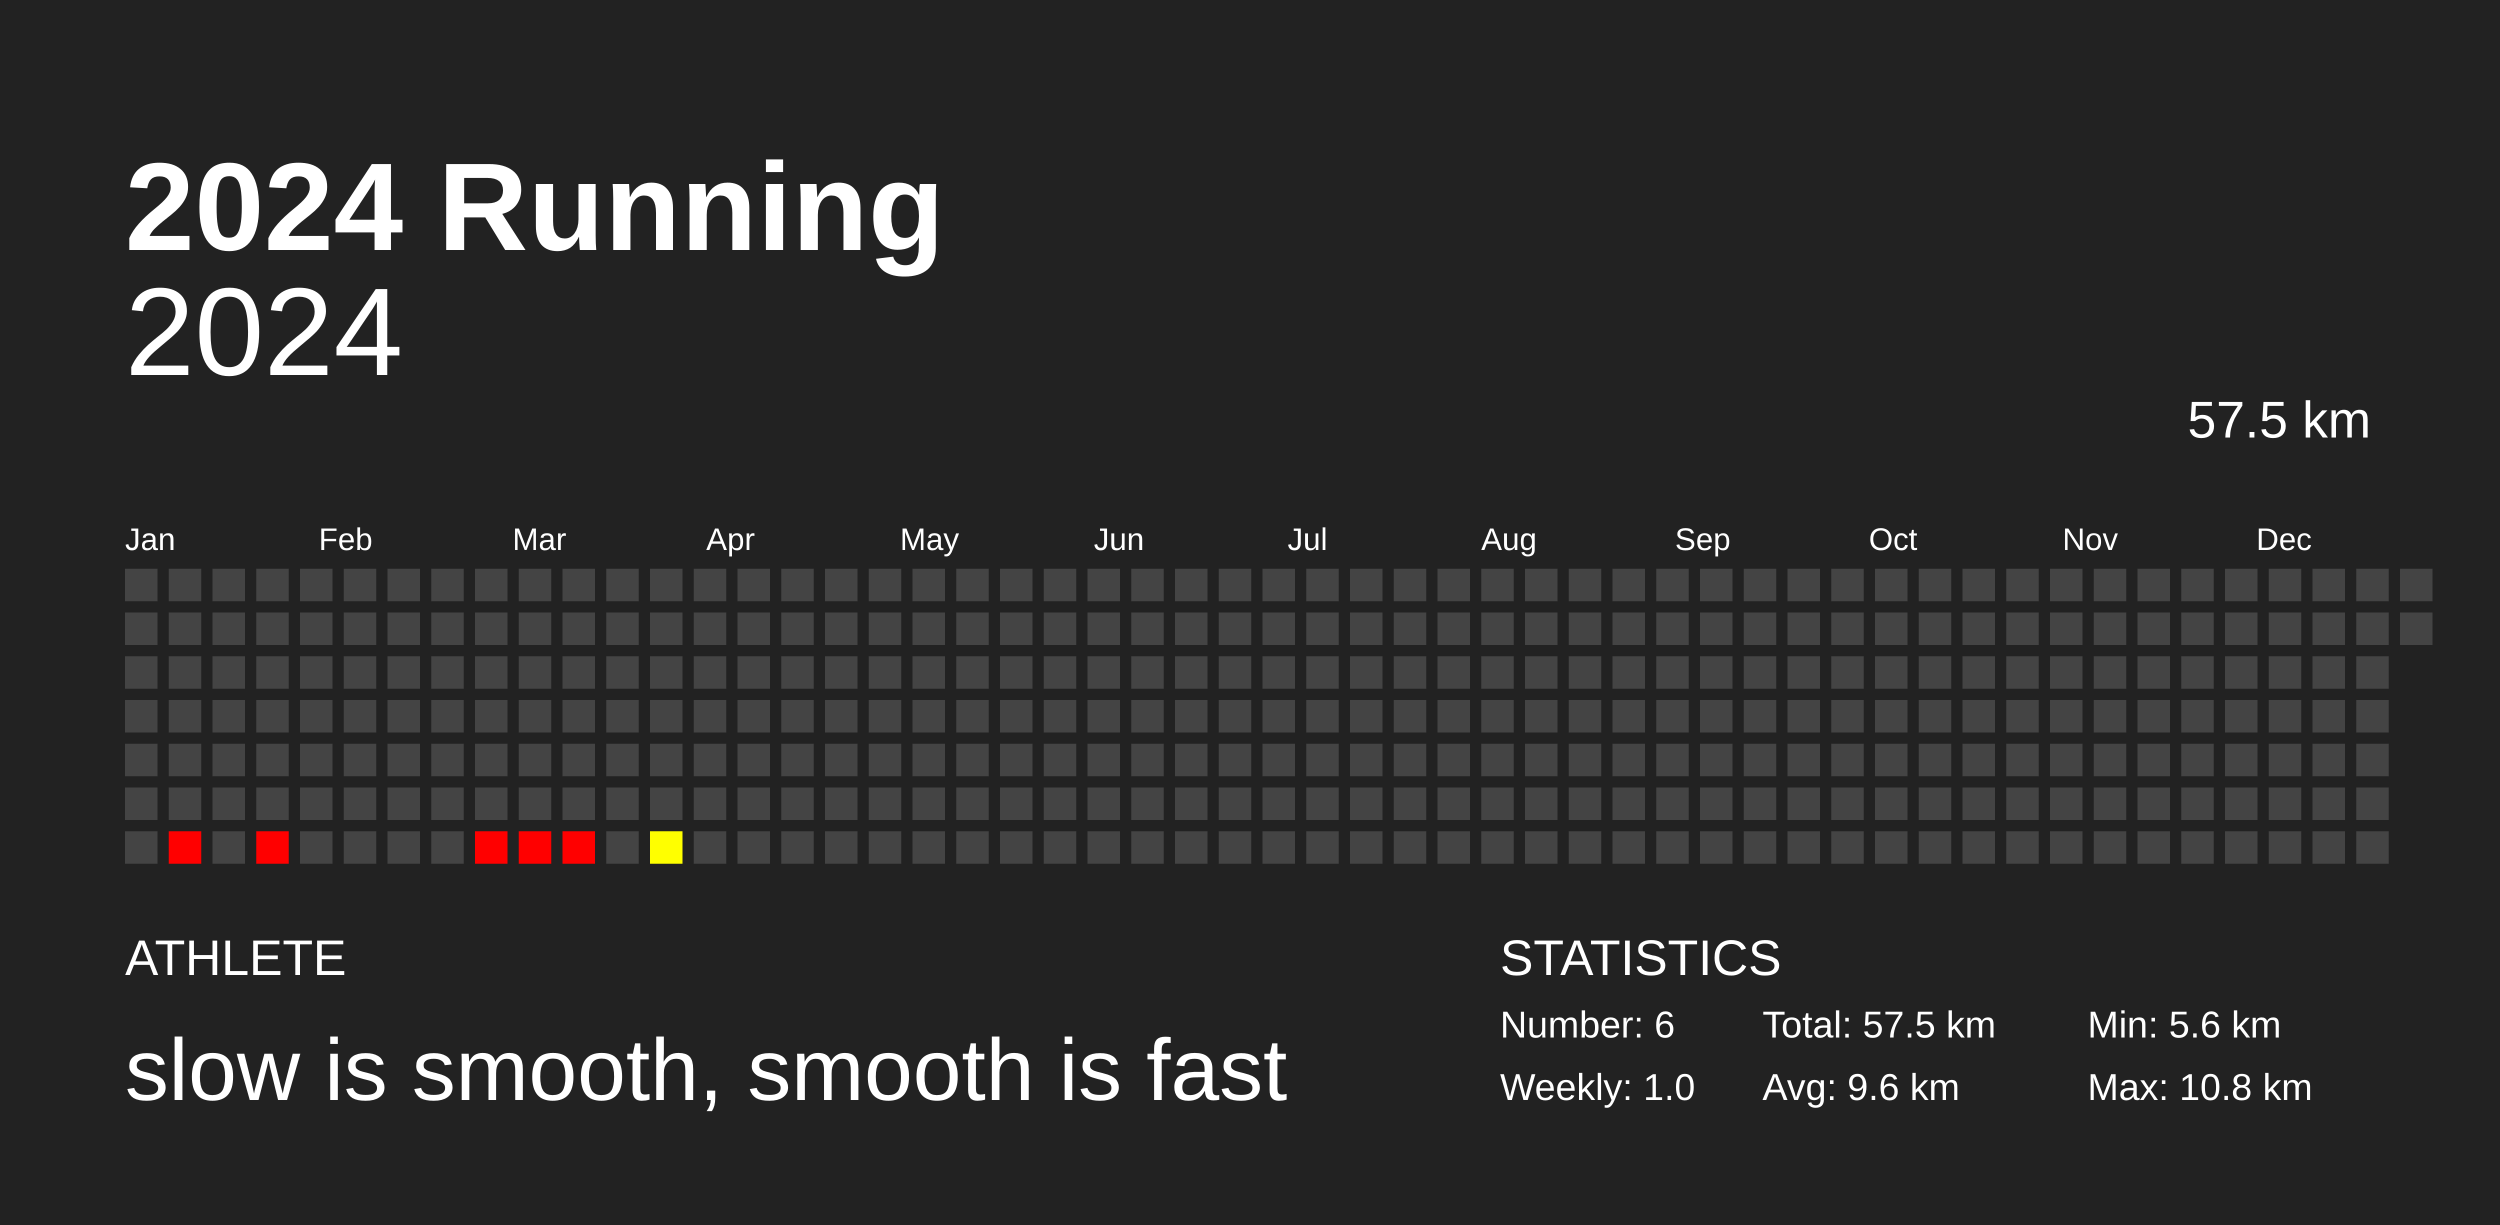
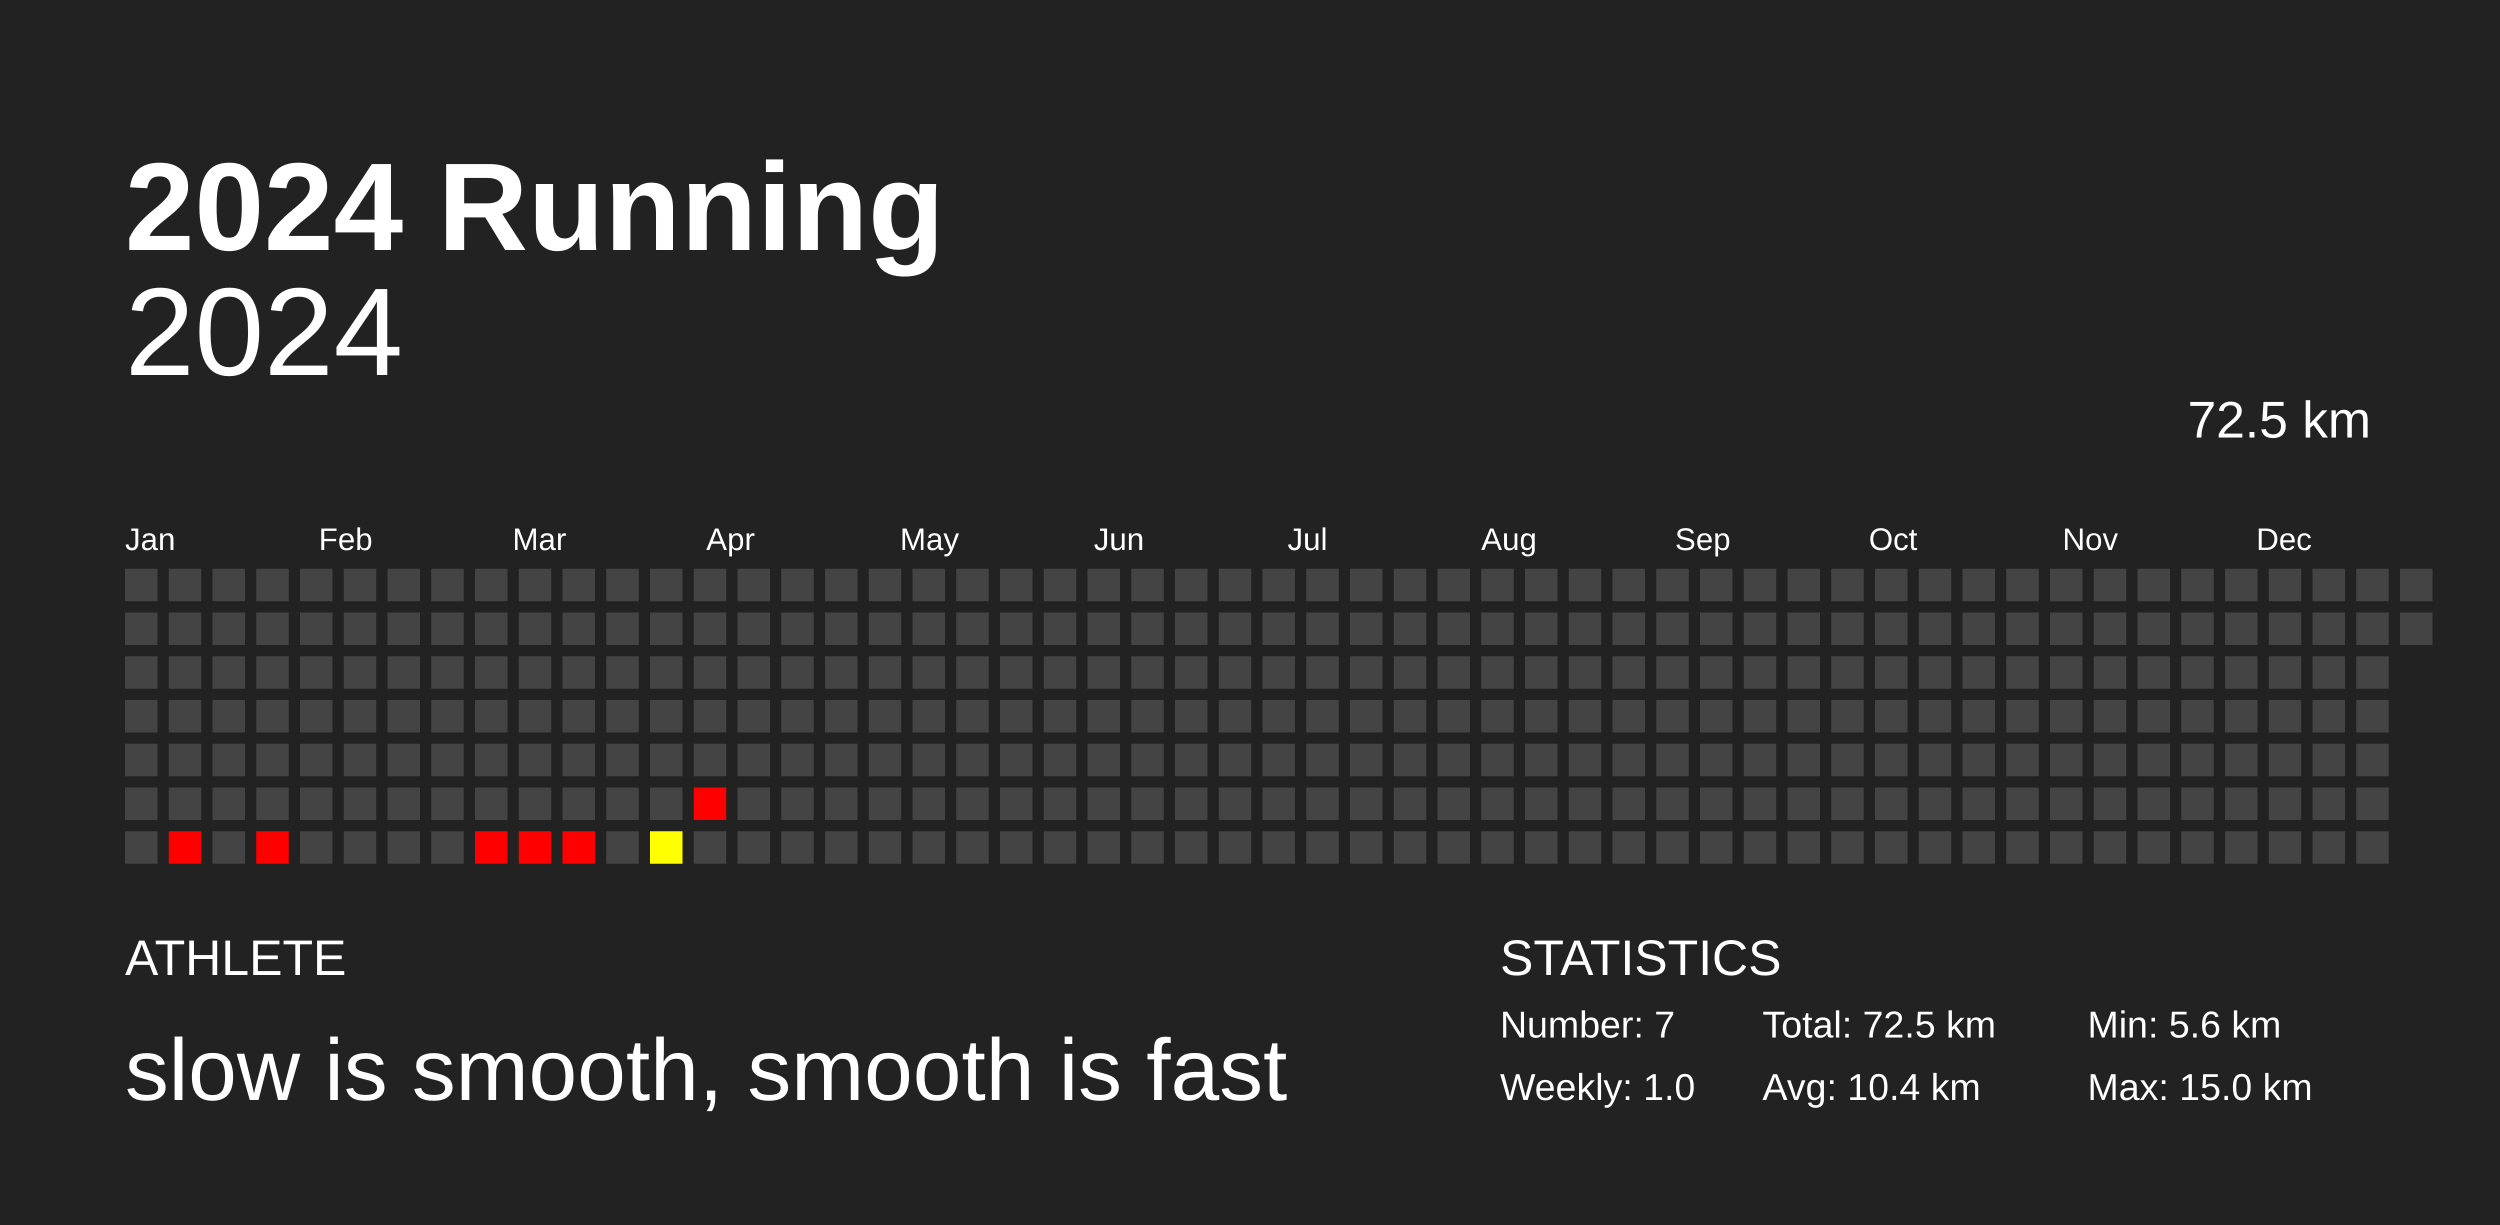
<svg xmlns="http://www.w3.org/2000/svg" baseProfile="full" height="98mm" version="1.1" viewBox="0,0,200,98" width="200mm">
  <defs />
  <rect fill="#222222" height="98" width="200" x="0" y="0" />
  <text fill="#FFFFFF" style="font-size:10px; font-family:Arial; font-weight:bold;" x="10" y="20">2024 Running</text>
  <text fill="#FFFFFF" style="font-size:4px; font-family:Arial" x="10" y="78">ATHLETE</text>
  <text fill="#FFFFFF" style="font-size:7px; font-family:Arial" x="10" y="88">slow is smooth, smooth is fast</text>
  <text fill="#FFFFFF" style="font-size:4px; font-family:Arial" x="120" y="78">STATISTICS</text>
-   <text fill="#FFFFFF" style="font-size:3px; font-family:Arial" x="120" y="83">Number: 6</text>
+   <text fill="#FFFFFF" style="font-size:3px; font-family:Arial" x="120" y="83">Number: 7</text>
  <text fill="#FFFFFF" style="font-size:3px; font-family:Arial" x="120" y="88">Weekly: 1.0</text>
-   <text fill="#FFFFFF" style="font-size:3px; font-family:Arial" x="141" y="83">Total: 57.5 km</text>
-   <text fill="#FFFFFF" style="font-size:3px; font-family:Arial" x="141" y="88">Avg: 9.6 km</text>
+   <text fill="#FFFFFF" style="font-size:3px; font-family:Arial" x="141" y="83">Total: 72.5 km</text>
+   <text fill="#FFFFFF" style="font-size:3px; font-family:Arial" x="141" y="88">Avg: 10.4 km</text>
  <text fill="#FFFFFF" style="font-size:3px; font-family:Arial" x="167" y="83">Min: 5.6 km</text>
-   <text fill="#FFFFFF" style="font-size:3px; font-family:Arial" x="167" y="88">Max: 10.8 km</text>
+   <text fill="#FFFFFF" style="font-size:3px; font-family:Arial" x="167" y="88">Max: 15.0 km</text>
  <text alignment-baseline="hanging" fill="#FFFFFF" style="font-size:10.0px; font-family:Arial;" x="10" y="30">2024</text>
-   <text alignment-baseline="hanging" fill="#FFFFFF" style="font-size:4.125px; font-family:Arial;" x="175" y="35">57.5 km</text>
+   <text alignment-baseline="hanging" fill="#FFFFFF" style="font-size:4.125px; font-family:Arial;" x="175" y="35">72.5 km</text>
  <text fill="#FFFFFF" style="font-size:2.5px; font-family:Arial" x="10.0" y="44">Jan</text>
  <text fill="#FFFFFF" style="font-size:2.5px; font-family:Arial" x="25.5" y="44">Feb</text>
  <text fill="#FFFFFF" style="font-size:2.5px; font-family:Arial" x="41.0" y="44">Mar</text>
  <text fill="#FFFFFF" style="font-size:2.5px; font-family:Arial" x="56.5" y="44">Apr</text>
  <text fill="#FFFFFF" style="font-size:2.5px; font-family:Arial" x="72.0" y="44">May</text>
  <text fill="#FFFFFF" style="font-size:2.5px; font-family:Arial" x="87.5" y="44">Jun</text>
  <text fill="#FFFFFF" style="font-size:2.5px; font-family:Arial" x="103.0" y="44">Jul</text>
  <text fill="#FFFFFF" style="font-size:2.5px; font-family:Arial" x="118.5" y="44">Aug</text>
  <text fill="#FFFFFF" style="font-size:2.5px; font-family:Arial" x="134.0" y="44">Sep</text>
  <text fill="#FFFFFF" style="font-size:2.5px; font-family:Arial" x="149.5" y="44">Oct</text>
  <text fill="#FFFFFF" style="font-size:2.5px; font-family:Arial" x="165.0" y="44">Nov</text>
  <text fill="#FFFFFF" style="font-size:2.5px; font-family:Arial" x="180.5" y="44">Dec</text>
  <rect fill="#444444" height="2.6" width="2.6" x="10.0" y="45.5" />
  <rect fill="#444444" height="2.6" width="2.6" x="10.0" y="49.0" />
  <rect fill="#444444" height="2.6" width="2.6" x="10.0" y="52.5" />
  <rect fill="#444444" height="2.6" width="2.6" x="10.0" y="56.0" />
  <rect fill="#444444" height="2.6" width="2.6" x="10.0" y="59.5" />
  <rect fill="#444444" height="2.6" width="2.6" x="10.0" y="63.0" />
  <rect fill="#444444" height="2.6" width="2.6" x="10.0" y="66.5" />
  <rect fill="#444444" height="2.6" width="2.6" x="13.5" y="45.5" />
  <rect fill="#444444" height="2.6" width="2.6" x="13.5" y="49.0" />
  <rect fill="#444444" height="2.6" width="2.6" x="13.5" y="52.5" />
  <rect fill="#444444" height="2.6" width="2.6" x="13.5" y="56.0" />
  <rect fill="#444444" height="2.6" width="2.6" x="13.5" y="59.5" />
  <rect fill="#444444" height="2.6" width="2.6" x="13.5" y="63.0" />
  <rect fill="red" height="2.6" width="2.6" x="13.5" y="66.5" />
  <rect fill="#444444" height="2.6" width="2.6" x="17.0" y="45.5" />
  <rect fill="#444444" height="2.6" width="2.6" x="17.0" y="49.0" />
  <rect fill="#444444" height="2.6" width="2.6" x="17.0" y="52.5" />
  <rect fill="#444444" height="2.6" width="2.6" x="17.0" y="56.0" />
  <rect fill="#444444" height="2.6" width="2.6" x="17.0" y="59.5" />
  <rect fill="#444444" height="2.6" width="2.6" x="17.0" y="63.0" />
  <rect fill="#444444" height="2.6" width="2.6" x="17.0" y="66.5" />
  <rect fill="#444444" height="2.6" width="2.6" x="20.5" y="45.5" />
  <rect fill="#444444" height="2.6" width="2.6" x="20.5" y="49.0" />
  <rect fill="#444444" height="2.6" width="2.6" x="20.5" y="52.5" />
  <rect fill="#444444" height="2.6" width="2.6" x="20.5" y="56.0" />
  <rect fill="#444444" height="2.6" width="2.6" x="20.5" y="59.5" />
  <rect fill="#444444" height="2.6" width="2.6" x="20.5" y="63.0" />
  <rect fill="red" height="2.6" width="2.6" x="20.5" y="66.5" />
  <rect fill="#444444" height="2.6" width="2.6" x="24.0" y="45.5" />
  <rect fill="#444444" height="2.6" width="2.6" x="24.0" y="49.0" />
  <rect fill="#444444" height="2.6" width="2.6" x="24.0" y="52.5" />
  <rect fill="#444444" height="2.6" width="2.6" x="24.0" y="56.0" />
  <rect fill="#444444" height="2.6" width="2.6" x="24.0" y="59.5" />
  <rect fill="#444444" height="2.6" width="2.6" x="24.0" y="63.0" />
  <rect fill="#444444" height="2.6" width="2.6" x="24.0" y="66.5" />
  <rect fill="#444444" height="2.6" width="2.6" x="27.5" y="45.5" />
  <rect fill="#444444" height="2.6" width="2.6" x="27.5" y="49.0" />
  <rect fill="#444444" height="2.6" width="2.6" x="27.5" y="52.5" />
  <rect fill="#444444" height="2.6" width="2.6" x="27.5" y="56.0" />
  <rect fill="#444444" height="2.6" width="2.6" x="27.5" y="59.5" />
  <rect fill="#444444" height="2.6" width="2.6" x="27.5" y="63.0" />
  <rect fill="#444444" height="2.6" width="2.6" x="27.5" y="66.5" />
  <rect fill="#444444" height="2.6" width="2.6" x="31.0" y="45.5" />
  <rect fill="#444444" height="2.6" width="2.6" x="31.0" y="49.0" />
  <rect fill="#444444" height="2.6" width="2.6" x="31.0" y="52.5" />
  <rect fill="#444444" height="2.6" width="2.6" x="31.0" y="56.0" />
  <rect fill="#444444" height="2.6" width="2.6" x="31.0" y="59.5" />
  <rect fill="#444444" height="2.6" width="2.6" x="31.0" y="63.0" />
  <rect fill="#444444" height="2.6" width="2.6" x="31.0" y="66.5" />
  <rect fill="#444444" height="2.6" width="2.6" x="34.5" y="45.5" />
  <rect fill="#444444" height="2.6" width="2.6" x="34.5" y="49.0" />
  <rect fill="#444444" height="2.6" width="2.6" x="34.5" y="52.5" />
  <rect fill="#444444" height="2.6" width="2.6" x="34.5" y="56.0" />
  <rect fill="#444444" height="2.6" width="2.6" x="34.5" y="59.5" />
  <rect fill="#444444" height="2.6" width="2.6" x="34.5" y="63.0" />
  <rect fill="#444444" height="2.6" width="2.6" x="34.5" y="66.5" />
  <rect fill="#444444" height="2.6" width="2.6" x="38.0" y="45.5" />
  <rect fill="#444444" height="2.6" width="2.6" x="38.0" y="49.0" />
  <rect fill="#444444" height="2.6" width="2.6" x="38.0" y="52.5" />
  <rect fill="#444444" height="2.6" width="2.6" x="38.0" y="56.0" />
  <rect fill="#444444" height="2.6" width="2.6" x="38.0" y="59.5" />
  <rect fill="#444444" height="2.6" width="2.6" x="38.0" y="63.0" />
  <rect fill="red" height="2.6" width="2.6" x="38.0" y="66.5" />
  <rect fill="#444444" height="2.6" width="2.6" x="41.5" y="45.5" />
  <rect fill="#444444" height="2.6" width="2.6" x="41.5" y="49.0" />
  <rect fill="#444444" height="2.6" width="2.6" x="41.5" y="52.5" />
  <rect fill="#444444" height="2.6" width="2.6" x="41.5" y="56.0" />
  <rect fill="#444444" height="2.6" width="2.6" x="41.5" y="59.5" />
  <rect fill="#444444" height="2.6" width="2.6" x="41.5" y="63.0" />
  <rect fill="red" height="2.6" width="2.6" x="41.5" y="66.5" />
  <rect fill="#444444" height="2.6" width="2.6" x="45.0" y="45.5" />
  <rect fill="#444444" height="2.6" width="2.6" x="45.0" y="49.0" />
  <rect fill="#444444" height="2.6" width="2.6" x="45.0" y="52.5" />
  <rect fill="#444444" height="2.6" width="2.6" x="45.0" y="56.0" />
  <rect fill="#444444" height="2.6" width="2.6" x="45.0" y="59.5" />
  <rect fill="#444444" height="2.6" width="2.6" x="45.0" y="63.0" />
  <rect fill="red" height="2.6" width="2.6" x="45.0" y="66.5" />
  <rect fill="#444444" height="2.6" width="2.6" x="48.5" y="45.5" />
  <rect fill="#444444" height="2.6" width="2.6" x="48.5" y="49.0" />
  <rect fill="#444444" height="2.6" width="2.6" x="48.5" y="52.5" />
  <rect fill="#444444" height="2.6" width="2.6" x="48.5" y="56.0" />
  <rect fill="#444444" height="2.6" width="2.6" x="48.5" y="59.5" />
  <rect fill="#444444" height="2.6" width="2.6" x="48.5" y="63.0" />
  <rect fill="#444444" height="2.6" width="2.6" x="48.5" y="66.5" />
  <rect fill="#444444" height="2.6" width="2.6" x="52.0" y="45.5" />
  <rect fill="#444444" height="2.6" width="2.6" x="52.0" y="49.0" />
  <rect fill="#444444" height="2.6" width="2.6" x="52.0" y="52.5" />
  <rect fill="#444444" height="2.6" width="2.6" x="52.0" y="56.0" />
  <rect fill="#444444" height="2.6" width="2.6" x="52.0" y="59.5" />
  <rect fill="#444444" height="2.6" width="2.6" x="52.0" y="63.0" />
  <rect fill="#ffff00" height="2.6" width="2.6" x="52.0" y="66.5" />
  <rect fill="#444444" height="2.6" width="2.6" x="55.5" y="45.5" />
  <rect fill="#444444" height="2.6" width="2.6" x="55.5" y="49.0" />
  <rect fill="#444444" height="2.6" width="2.6" x="55.5" y="52.5" />
  <rect fill="#444444" height="2.6" width="2.6" x="55.5" y="56.0" />
  <rect fill="#444444" height="2.6" width="2.6" x="55.5" y="59.5" />
-   <rect fill="#444444" height="2.6" width="2.6" x="55.5" y="63.0" />
+   <rect fill="red" height="2.6" width="2.6" x="55.5" y="63.0" />
  <rect fill="#444444" height="2.6" width="2.6" x="55.5" y="66.5" />
  <rect fill="#444444" height="2.6" width="2.6" x="59.0" y="45.5" />
  <rect fill="#444444" height="2.6" width="2.6" x="59.0" y="49.0" />
  <rect fill="#444444" height="2.6" width="2.6" x="59.0" y="52.5" />
  <rect fill="#444444" height="2.6" width="2.6" x="59.0" y="56.0" />
  <rect fill="#444444" height="2.6" width="2.6" x="59.0" y="59.5" />
  <rect fill="#444444" height="2.6" width="2.6" x="59.0" y="63.0" />
  <rect fill="#444444" height="2.6" width="2.6" x="59.0" y="66.5" />
  <rect fill="#444444" height="2.6" width="2.6" x="62.5" y="45.5" />
  <rect fill="#444444" height="2.6" width="2.6" x="62.5" y="49.0" />
  <rect fill="#444444" height="2.6" width="2.6" x="62.5" y="52.5" />
  <rect fill="#444444" height="2.6" width="2.6" x="62.5" y="56.0" />
  <rect fill="#444444" height="2.6" width="2.6" x="62.5" y="59.5" />
  <rect fill="#444444" height="2.6" width="2.6" x="62.5" y="63.0" />
  <rect fill="#444444" height="2.6" width="2.6" x="62.5" y="66.5" />
  <rect fill="#444444" height="2.6" width="2.6" x="66.0" y="45.5" />
  <rect fill="#444444" height="2.6" width="2.6" x="66.0" y="49.0" />
  <rect fill="#444444" height="2.6" width="2.6" x="66.0" y="52.5" />
  <rect fill="#444444" height="2.6" width="2.6" x="66.0" y="56.0" />
  <rect fill="#444444" height="2.6" width="2.6" x="66.0" y="59.5" />
  <rect fill="#444444" height="2.6" width="2.6" x="66.0" y="63.0" />
  <rect fill="#444444" height="2.6" width="2.6" x="66.0" y="66.5" />
  <rect fill="#444444" height="2.6" width="2.6" x="69.5" y="45.5" />
  <rect fill="#444444" height="2.6" width="2.6" x="69.5" y="49.0" />
  <rect fill="#444444" height="2.6" width="2.6" x="69.5" y="52.5" />
  <rect fill="#444444" height="2.6" width="2.6" x="69.5" y="56.0" />
  <rect fill="#444444" height="2.6" width="2.6" x="69.5" y="59.5" />
  <rect fill="#444444" height="2.6" width="2.6" x="69.5" y="63.0" />
  <rect fill="#444444" height="2.6" width="2.6" x="69.5" y="66.5" />
  <rect fill="#444444" height="2.6" width="2.6" x="73.0" y="45.5" />
  <rect fill="#444444" height="2.6" width="2.6" x="73.0" y="49.0" />
  <rect fill="#444444" height="2.6" width="2.6" x="73.0" y="52.5" />
  <rect fill="#444444" height="2.6" width="2.6" x="73.0" y="56.0" />
  <rect fill="#444444" height="2.6" width="2.6" x="73.0" y="59.5" />
  <rect fill="#444444" height="2.6" width="2.6" x="73.0" y="63.0" />
  <rect fill="#444444" height="2.6" width="2.6" x="73.0" y="66.5" />
  <rect fill="#444444" height="2.6" width="2.6" x="76.5" y="45.5" />
  <rect fill="#444444" height="2.6" width="2.6" x="76.5" y="49.0" />
  <rect fill="#444444" height="2.6" width="2.6" x="76.5" y="52.5" />
  <rect fill="#444444" height="2.6" width="2.6" x="76.5" y="56.0" />
  <rect fill="#444444" height="2.6" width="2.6" x="76.5" y="59.5" />
  <rect fill="#444444" height="2.6" width="2.6" x="76.5" y="63.0" />
  <rect fill="#444444" height="2.6" width="2.6" x="76.5" y="66.5" />
  <rect fill="#444444" height="2.6" width="2.6" x="80.0" y="45.5" />
  <rect fill="#444444" height="2.6" width="2.6" x="80.0" y="49.0" />
  <rect fill="#444444" height="2.6" width="2.6" x="80.0" y="52.5" />
  <rect fill="#444444" height="2.6" width="2.6" x="80.0" y="56.0" />
  <rect fill="#444444" height="2.6" width="2.6" x="80.0" y="59.5" />
  <rect fill="#444444" height="2.6" width="2.6" x="80.0" y="63.0" />
  <rect fill="#444444" height="2.6" width="2.6" x="80.0" y="66.5" />
  <rect fill="#444444" height="2.6" width="2.6" x="83.5" y="45.5" />
  <rect fill="#444444" height="2.6" width="2.6" x="83.5" y="49.0" />
  <rect fill="#444444" height="2.6" width="2.6" x="83.5" y="52.5" />
  <rect fill="#444444" height="2.6" width="2.6" x="83.5" y="56.0" />
  <rect fill="#444444" height="2.6" width="2.6" x="83.5" y="59.5" />
  <rect fill="#444444" height="2.6" width="2.6" x="83.5" y="63.0" />
  <rect fill="#444444" height="2.6" width="2.6" x="83.5" y="66.5" />
  <rect fill="#444444" height="2.6" width="2.6" x="87.0" y="45.5" />
  <rect fill="#444444" height="2.6" width="2.6" x="87.0" y="49.0" />
  <rect fill="#444444" height="2.6" width="2.6" x="87.0" y="52.5" />
  <rect fill="#444444" height="2.6" width="2.6" x="87.0" y="56.0" />
  <rect fill="#444444" height="2.6" width="2.6" x="87.0" y="59.5" />
  <rect fill="#444444" height="2.6" width="2.6" x="87.0" y="63.0" />
  <rect fill="#444444" height="2.6" width="2.6" x="87.0" y="66.5" />
  <rect fill="#444444" height="2.6" width="2.6" x="90.5" y="45.5" />
  <rect fill="#444444" height="2.6" width="2.6" x="90.5" y="49.0" />
  <rect fill="#444444" height="2.6" width="2.6" x="90.5" y="52.5" />
  <rect fill="#444444" height="2.6" width="2.6" x="90.5" y="56.0" />
  <rect fill="#444444" height="2.6" width="2.6" x="90.5" y="59.5" />
  <rect fill="#444444" height="2.6" width="2.6" x="90.5" y="63.0" />
  <rect fill="#444444" height="2.6" width="2.6" x="90.5" y="66.5" />
  <rect fill="#444444" height="2.6" width="2.6" x="94.0" y="45.5" />
  <rect fill="#444444" height="2.6" width="2.6" x="94.0" y="49.0" />
  <rect fill="#444444" height="2.6" width="2.6" x="94.0" y="52.5" />
  <rect fill="#444444" height="2.6" width="2.6" x="94.0" y="56.0" />
  <rect fill="#444444" height="2.6" width="2.6" x="94.0" y="59.5" />
  <rect fill="#444444" height="2.6" width="2.6" x="94.0" y="63.0" />
  <rect fill="#444444" height="2.6" width="2.6" x="94.0" y="66.5" />
  <rect fill="#444444" height="2.6" width="2.6" x="97.5" y="45.5" />
  <rect fill="#444444" height="2.6" width="2.6" x="97.5" y="49.0" />
  <rect fill="#444444" height="2.6" width="2.6" x="97.5" y="52.5" />
  <rect fill="#444444" height="2.6" width="2.6" x="97.5" y="56.0" />
  <rect fill="#444444" height="2.6" width="2.6" x="97.5" y="59.5" />
  <rect fill="#444444" height="2.6" width="2.6" x="97.5" y="63.0" />
  <rect fill="#444444" height="2.6" width="2.6" x="97.5" y="66.5" />
  <rect fill="#444444" height="2.6" width="2.6" x="101.0" y="45.5" />
  <rect fill="#444444" height="2.6" width="2.6" x="101.0" y="49.0" />
  <rect fill="#444444" height="2.6" width="2.6" x="101.0" y="52.5" />
  <rect fill="#444444" height="2.6" width="2.6" x="101.0" y="56.0" />
  <rect fill="#444444" height="2.6" width="2.6" x="101.0" y="59.5" />
  <rect fill="#444444" height="2.6" width="2.6" x="101.0" y="63.0" />
  <rect fill="#444444" height="2.6" width="2.6" x="101.0" y="66.5" />
  <rect fill="#444444" height="2.6" width="2.6" x="104.5" y="45.5" />
  <rect fill="#444444" height="2.6" width="2.6" x="104.5" y="49.0" />
  <rect fill="#444444" height="2.6" width="2.6" x="104.5" y="52.5" />
  <rect fill="#444444" height="2.6" width="2.6" x="104.5" y="56.0" />
  <rect fill="#444444" height="2.6" width="2.6" x="104.5" y="59.5" />
  <rect fill="#444444" height="2.6" width="2.6" x="104.5" y="63.0" />
  <rect fill="#444444" height="2.6" width="2.6" x="104.5" y="66.5" />
  <rect fill="#444444" height="2.6" width="2.6" x="108.0" y="45.5" />
  <rect fill="#444444" height="2.6" width="2.6" x="108.0" y="49.0" />
  <rect fill="#444444" height="2.6" width="2.6" x="108.0" y="52.5" />
  <rect fill="#444444" height="2.6" width="2.6" x="108.0" y="56.0" />
  <rect fill="#444444" height="2.6" width="2.6" x="108.0" y="59.5" />
  <rect fill="#444444" height="2.6" width="2.6" x="108.0" y="63.0" />
  <rect fill="#444444" height="2.6" width="2.6" x="108.0" y="66.5" />
  <rect fill="#444444" height="2.6" width="2.6" x="111.5" y="45.5" />
  <rect fill="#444444" height="2.6" width="2.6" x="111.5" y="49.0" />
  <rect fill="#444444" height="2.6" width="2.6" x="111.5" y="52.5" />
  <rect fill="#444444" height="2.6" width="2.6" x="111.5" y="56.0" />
  <rect fill="#444444" height="2.6" width="2.6" x="111.5" y="59.5" />
  <rect fill="#444444" height="2.6" width="2.6" x="111.5" y="63.0" />
  <rect fill="#444444" height="2.6" width="2.6" x="111.5" y="66.5" />
  <rect fill="#444444" height="2.6" width="2.6" x="115.0" y="45.5" />
  <rect fill="#444444" height="2.6" width="2.6" x="115.0" y="49.0" />
  <rect fill="#444444" height="2.6" width="2.6" x="115.0" y="52.5" />
  <rect fill="#444444" height="2.6" width="2.6" x="115.0" y="56.0" />
  <rect fill="#444444" height="2.6" width="2.6" x="115.0" y="59.5" />
  <rect fill="#444444" height="2.6" width="2.6" x="115.0" y="63.0" />
  <rect fill="#444444" height="2.6" width="2.6" x="115.0" y="66.5" />
  <rect fill="#444444" height="2.6" width="2.6" x="118.5" y="45.5" />
  <rect fill="#444444" height="2.6" width="2.6" x="118.5" y="49.0" />
  <rect fill="#444444" height="2.6" width="2.6" x="118.5" y="52.5" />
  <rect fill="#444444" height="2.6" width="2.6" x="118.5" y="56.0" />
  <rect fill="#444444" height="2.6" width="2.6" x="118.5" y="59.5" />
  <rect fill="#444444" height="2.6" width="2.6" x="118.5" y="63.0" />
  <rect fill="#444444" height="2.6" width="2.6" x="118.5" y="66.5" />
  <rect fill="#444444" height="2.6" width="2.6" x="122.0" y="45.5" />
  <rect fill="#444444" height="2.6" width="2.6" x="122.0" y="49.0" />
  <rect fill="#444444" height="2.6" width="2.6" x="122.0" y="52.5" />
  <rect fill="#444444" height="2.6" width="2.6" x="122.0" y="56.0" />
  <rect fill="#444444" height="2.6" width="2.6" x="122.0" y="59.5" />
  <rect fill="#444444" height="2.6" width="2.6" x="122.0" y="63.0" />
  <rect fill="#444444" height="2.6" width="2.6" x="122.0" y="66.5" />
  <rect fill="#444444" height="2.6" width="2.6" x="125.5" y="45.5" />
  <rect fill="#444444" height="2.6" width="2.6" x="125.5" y="49.0" />
  <rect fill="#444444" height="2.6" width="2.6" x="125.5" y="52.5" />
  <rect fill="#444444" height="2.6" width="2.6" x="125.5" y="56.0" />
  <rect fill="#444444" height="2.6" width="2.6" x="125.5" y="59.5" />
  <rect fill="#444444" height="2.6" width="2.6" x="125.5" y="63.0" />
  <rect fill="#444444" height="2.6" width="2.6" x="125.5" y="66.5" />
  <rect fill="#444444" height="2.6" width="2.6" x="129.0" y="45.5" />
  <rect fill="#444444" height="2.6" width="2.6" x="129.0" y="49.0" />
  <rect fill="#444444" height="2.6" width="2.6" x="129.0" y="52.5" />
  <rect fill="#444444" height="2.6" width="2.6" x="129.0" y="56.0" />
  <rect fill="#444444" height="2.6" width="2.6" x="129.0" y="59.5" />
  <rect fill="#444444" height="2.6" width="2.6" x="129.0" y="63.0" />
  <rect fill="#444444" height="2.6" width="2.6" x="129.0" y="66.5" />
  <rect fill="#444444" height="2.6" width="2.6" x="132.5" y="45.5" />
  <rect fill="#444444" height="2.6" width="2.6" x="132.5" y="49.0" />
  <rect fill="#444444" height="2.6" width="2.6" x="132.5" y="52.5" />
  <rect fill="#444444" height="2.6" width="2.6" x="132.5" y="56.0" />
  <rect fill="#444444" height="2.6" width="2.6" x="132.5" y="59.5" />
  <rect fill="#444444" height="2.6" width="2.6" x="132.5" y="63.0" />
  <rect fill="#444444" height="2.6" width="2.6" x="132.5" y="66.5" />
  <rect fill="#444444" height="2.6" width="2.6" x="136.0" y="45.5" />
  <rect fill="#444444" height="2.6" width="2.6" x="136.0" y="49.0" />
  <rect fill="#444444" height="2.6" width="2.6" x="136.0" y="52.5" />
  <rect fill="#444444" height="2.6" width="2.6" x="136.0" y="56.0" />
  <rect fill="#444444" height="2.6" width="2.6" x="136.0" y="59.5" />
  <rect fill="#444444" height="2.6" width="2.6" x="136.0" y="63.0" />
  <rect fill="#444444" height="2.6" width="2.6" x="136.0" y="66.5" />
  <rect fill="#444444" height="2.6" width="2.6" x="139.5" y="45.5" />
  <rect fill="#444444" height="2.6" width="2.6" x="139.5" y="49.0" />
  <rect fill="#444444" height="2.6" width="2.6" x="139.5" y="52.5" />
  <rect fill="#444444" height="2.6" width="2.6" x="139.5" y="56.0" />
  <rect fill="#444444" height="2.6" width="2.6" x="139.5" y="59.5" />
  <rect fill="#444444" height="2.6" width="2.6" x="139.5" y="63.0" />
  <rect fill="#444444" height="2.6" width="2.6" x="139.5" y="66.5" />
  <rect fill="#444444" height="2.6" width="2.6" x="143.0" y="45.5" />
  <rect fill="#444444" height="2.6" width="2.6" x="143.0" y="49.0" />
  <rect fill="#444444" height="2.6" width="2.6" x="143.0" y="52.5" />
  <rect fill="#444444" height="2.6" width="2.6" x="143.0" y="56.0" />
  <rect fill="#444444" height="2.6" width="2.6" x="143.0" y="59.5" />
  <rect fill="#444444" height="2.6" width="2.6" x="143.0" y="63.0" />
  <rect fill="#444444" height="2.6" width="2.6" x="143.0" y="66.5" />
  <rect fill="#444444" height="2.6" width="2.6" x="146.5" y="45.5" />
  <rect fill="#444444" height="2.6" width="2.6" x="146.5" y="49.0" />
  <rect fill="#444444" height="2.6" width="2.6" x="146.5" y="52.5" />
  <rect fill="#444444" height="2.6" width="2.6" x="146.5" y="56.0" />
  <rect fill="#444444" height="2.6" width="2.6" x="146.5" y="59.5" />
  <rect fill="#444444" height="2.6" width="2.6" x="146.5" y="63.0" />
  <rect fill="#444444" height="2.6" width="2.6" x="146.5" y="66.5" />
  <rect fill="#444444" height="2.6" width="2.6" x="150.0" y="45.5" />
  <rect fill="#444444" height="2.6" width="2.6" x="150.0" y="49.0" />
  <rect fill="#444444" height="2.6" width="2.6" x="150.0" y="52.5" />
  <rect fill="#444444" height="2.6" width="2.6" x="150.0" y="56.0" />
  <rect fill="#444444" height="2.6" width="2.6" x="150.0" y="59.5" />
  <rect fill="#444444" height="2.6" width="2.6" x="150.0" y="63.0" />
  <rect fill="#444444" height="2.6" width="2.6" x="150.0" y="66.5" />
  <rect fill="#444444" height="2.6" width="2.6" x="153.5" y="45.5" />
  <rect fill="#444444" height="2.6" width="2.6" x="153.5" y="49.0" />
  <rect fill="#444444" height="2.6" width="2.6" x="153.5" y="52.5" />
  <rect fill="#444444" height="2.6" width="2.6" x="153.5" y="56.0" />
  <rect fill="#444444" height="2.6" width="2.6" x="153.5" y="59.5" />
  <rect fill="#444444" height="2.6" width="2.6" x="153.5" y="63.0" />
  <rect fill="#444444" height="2.6" width="2.6" x="153.5" y="66.5" />
  <rect fill="#444444" height="2.6" width="2.6" x="157.0" y="45.5" />
  <rect fill="#444444" height="2.6" width="2.6" x="157.0" y="49.0" />
  <rect fill="#444444" height="2.6" width="2.6" x="157.0" y="52.5" />
  <rect fill="#444444" height="2.6" width="2.6" x="157.0" y="56.0" />
  <rect fill="#444444" height="2.6" width="2.6" x="157.0" y="59.5" />
  <rect fill="#444444" height="2.6" width="2.6" x="157.0" y="63.0" />
  <rect fill="#444444" height="2.6" width="2.6" x="157.0" y="66.5" />
  <rect fill="#444444" height="2.6" width="2.6" x="160.5" y="45.5" />
  <rect fill="#444444" height="2.6" width="2.6" x="160.5" y="49.0" />
  <rect fill="#444444" height="2.6" width="2.6" x="160.5" y="52.5" />
  <rect fill="#444444" height="2.6" width="2.6" x="160.5" y="56.0" />
  <rect fill="#444444" height="2.6" width="2.6" x="160.5" y="59.5" />
  <rect fill="#444444" height="2.6" width="2.6" x="160.5" y="63.0" />
  <rect fill="#444444" height="2.6" width="2.6" x="160.5" y="66.5" />
  <rect fill="#444444" height="2.6" width="2.6" x="164.0" y="45.5" />
  <rect fill="#444444" height="2.6" width="2.6" x="164.0" y="49.0" />
  <rect fill="#444444" height="2.6" width="2.6" x="164.0" y="52.5" />
  <rect fill="#444444" height="2.6" width="2.6" x="164.0" y="56.0" />
  <rect fill="#444444" height="2.6" width="2.6" x="164.0" y="59.5" />
  <rect fill="#444444" height="2.6" width="2.6" x="164.0" y="63.0" />
  <rect fill="#444444" height="2.6" width="2.6" x="164.0" y="66.5" />
  <rect fill="#444444" height="2.6" width="2.6" x="167.5" y="45.5" />
  <rect fill="#444444" height="2.6" width="2.6" x="167.5" y="49.0" />
  <rect fill="#444444" height="2.6" width="2.6" x="167.5" y="52.5" />
  <rect fill="#444444" height="2.6" width="2.6" x="167.5" y="56.0" />
  <rect fill="#444444" height="2.6" width="2.6" x="167.5" y="59.5" />
  <rect fill="#444444" height="2.6" width="2.6" x="167.5" y="63.0" />
  <rect fill="#444444" height="2.6" width="2.6" x="167.5" y="66.5" />
  <rect fill="#444444" height="2.6" width="2.6" x="171.0" y="45.5" />
  <rect fill="#444444" height="2.6" width="2.6" x="171.0" y="49.0" />
  <rect fill="#444444" height="2.6" width="2.6" x="171.0" y="52.5" />
  <rect fill="#444444" height="2.6" width="2.6" x="171.0" y="56.0" />
  <rect fill="#444444" height="2.6" width="2.6" x="171.0" y="59.5" />
  <rect fill="#444444" height="2.6" width="2.6" x="171.0" y="63.0" />
  <rect fill="#444444" height="2.6" width="2.6" x="171.0" y="66.5" />
  <rect fill="#444444" height="2.6" width="2.6" x="174.5" y="45.5" />
  <rect fill="#444444" height="2.6" width="2.6" x="174.5" y="49.0" />
  <rect fill="#444444" height="2.6" width="2.6" x="174.5" y="52.5" />
  <rect fill="#444444" height="2.6" width="2.6" x="174.5" y="56.0" />
  <rect fill="#444444" height="2.6" width="2.6" x="174.5" y="59.5" />
  <rect fill="#444444" height="2.6" width="2.6" x="174.5" y="63.0" />
  <rect fill="#444444" height="2.6" width="2.6" x="174.5" y="66.5" />
  <rect fill="#444444" height="2.6" width="2.6" x="178.0" y="45.5" />
  <rect fill="#444444" height="2.6" width="2.6" x="178.0" y="49.0" />
  <rect fill="#444444" height="2.6" width="2.6" x="178.0" y="52.5" />
  <rect fill="#444444" height="2.6" width="2.6" x="178.0" y="56.0" />
  <rect fill="#444444" height="2.6" width="2.6" x="178.0" y="59.5" />
  <rect fill="#444444" height="2.6" width="2.6" x="178.0" y="63.0" />
  <rect fill="#444444" height="2.6" width="2.6" x="178.0" y="66.5" />
  <rect fill="#444444" height="2.6" width="2.6" x="181.5" y="45.5" />
  <rect fill="#444444" height="2.6" width="2.6" x="181.5" y="49.0" />
  <rect fill="#444444" height="2.6" width="2.6" x="181.5" y="52.5" />
  <rect fill="#444444" height="2.6" width="2.6" x="181.5" y="56.0" />
  <rect fill="#444444" height="2.6" width="2.6" x="181.5" y="59.5" />
  <rect fill="#444444" height="2.6" width="2.6" x="181.5" y="63.0" />
  <rect fill="#444444" height="2.6" width="2.6" x="181.5" y="66.5" />
  <rect fill="#444444" height="2.6" width="2.6" x="185.0" y="45.5" />
  <rect fill="#444444" height="2.6" width="2.6" x="185.0" y="49.0" />
  <rect fill="#444444" height="2.6" width="2.6" x="185.0" y="52.5" />
  <rect fill="#444444" height="2.6" width="2.6" x="185.0" y="56.0" />
  <rect fill="#444444" height="2.6" width="2.6" x="185.0" y="59.5" />
  <rect fill="#444444" height="2.6" width="2.6" x="185.0" y="63.0" />
  <rect fill="#444444" height="2.6" width="2.6" x="185.0" y="66.5" />
  <rect fill="#444444" height="2.6" width="2.6" x="188.5" y="45.5" />
  <rect fill="#444444" height="2.6" width="2.6" x="188.5" y="49.0" />
  <rect fill="#444444" height="2.6" width="2.6" x="188.5" y="52.5" />
  <rect fill="#444444" height="2.6" width="2.6" x="188.5" y="56.0" />
  <rect fill="#444444" height="2.6" width="2.6" x="188.5" y="59.5" />
  <rect fill="#444444" height="2.6" width="2.6" x="188.5" y="63.0" />
  <rect fill="#444444" height="2.6" width="2.6" x="188.5" y="66.5" />
  <rect fill="#444444" height="2.6" width="2.6" x="192.0" y="45.5" />
  <rect fill="#444444" height="2.6" width="2.6" x="192.0" y="49.0" />
</svg>
